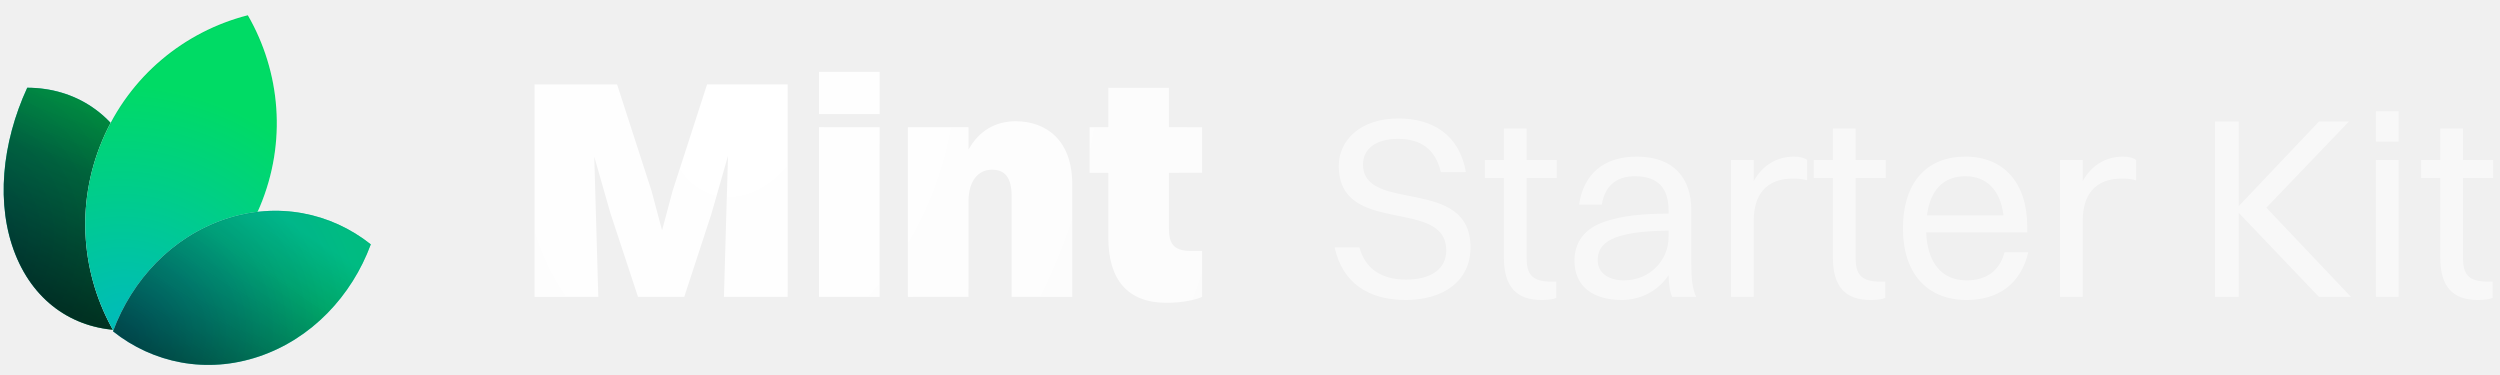
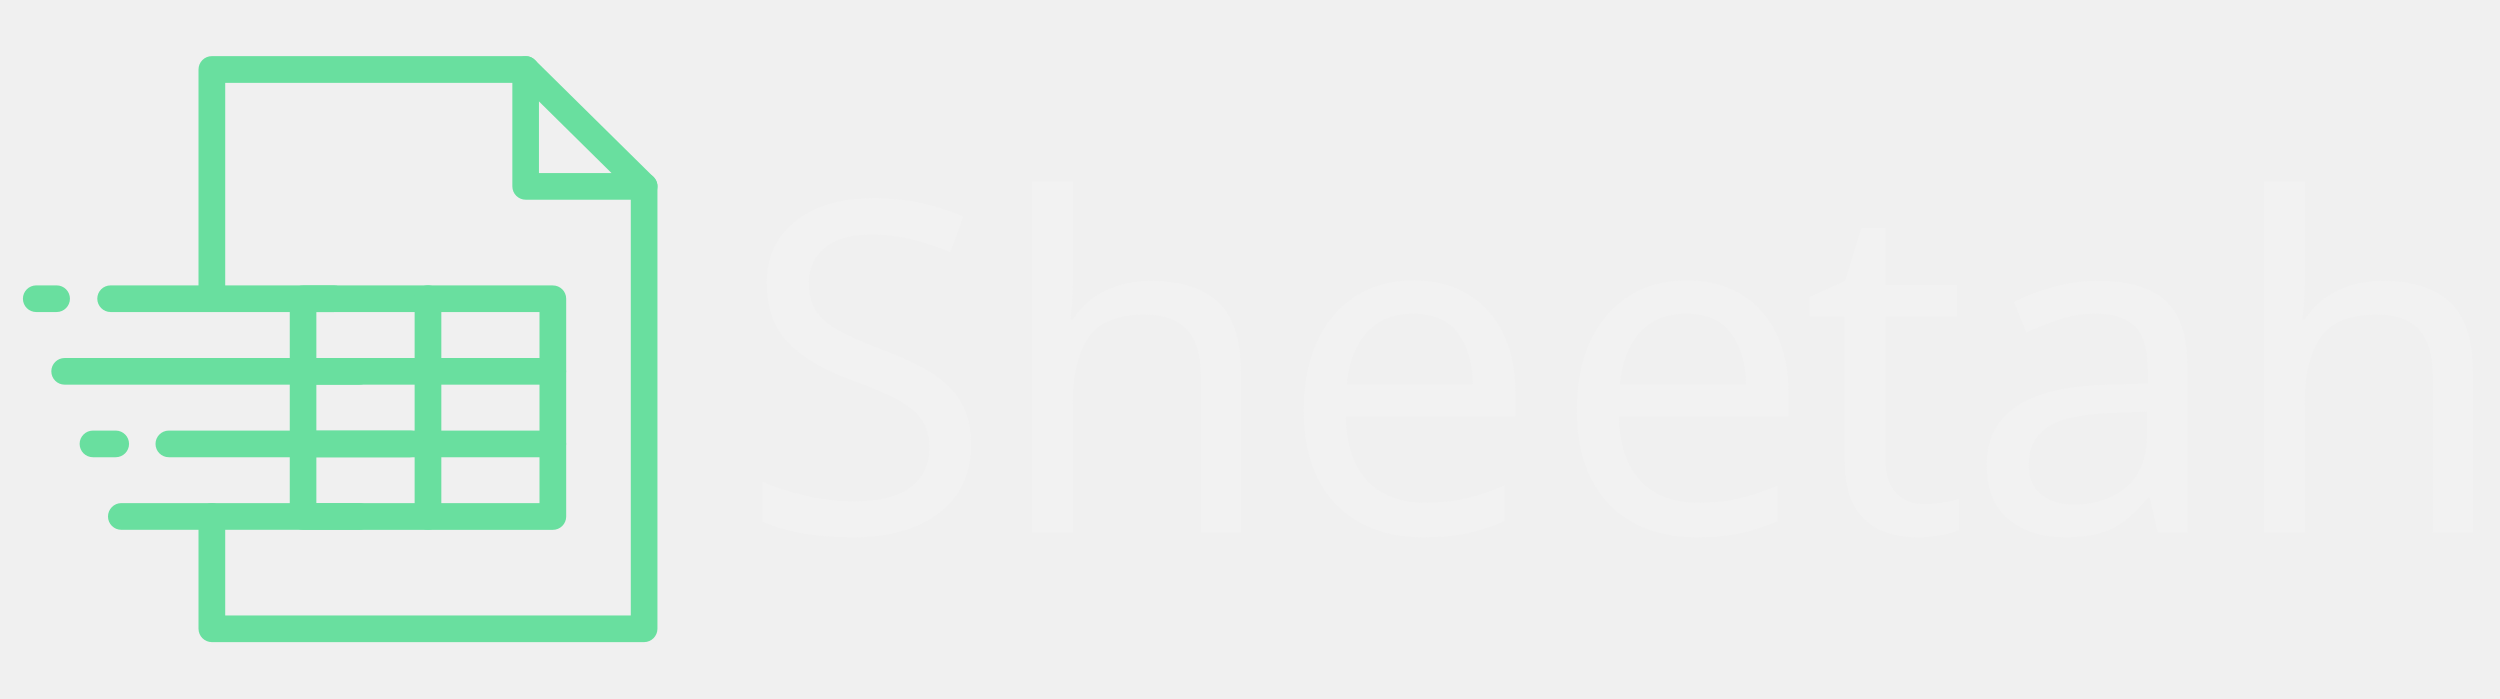
- <svg xmlns="http://www.w3.org/2000/svg" width="160" height="24" viewBox="0 0 160 24" fill="none">
-   <path d="M7.953 21.139C4.896 21.13 2.255 19.458 0.987 16.29C-0.28 13.121 0.109 9.163 1.744 5.615C4.801 5.624 7.442 7.296 8.71 10.465C9.977 13.633 9.588 17.591 7.953 21.139Z" fill="white" />
-   <path d="M7.953 21.139C4.896 21.13 2.255 19.458 0.987 16.29C-0.28 13.121 0.109 9.163 1.744 5.615C4.801 5.624 7.442 7.296 8.71 10.465C9.977 13.633 9.588 17.591 7.953 21.139Z" fill="url(#paint0_radial_115_109)" />
-   <path d="M7.953 21.139C4.896 21.13 2.255 19.458 0.987 16.29C-0.28 13.121 0.109 9.163 1.744 5.615C4.801 5.624 7.442 7.296 8.71 10.465C9.977 13.633 9.588 17.591 7.953 21.139Z" fill="black" fill-opacity="0.5" style="mix-blend-mode:hard-light" />
-   <path d="M7.953 21.139C4.896 21.13 2.255 19.458 0.987 16.29C-0.28 13.121 0.109 9.163 1.744 5.615C4.801 5.624 7.442 7.296 8.71 10.465C9.977 13.633 9.588 17.591 7.953 21.139Z" fill="url(#paint1_linear_115_109)" fill-opacity="0.5" style="mix-blend-mode:hard-light" />
-   <path d="M7.935 21.111C4.897 21.096 2.274 19.431 1.013 16.279C-0.248 13.124 0.136 9.182 1.762 5.643C4.8 5.659 7.423 7.324 8.684 10.476C9.945 13.63 9.561 17.572 7.935 21.111Z" stroke="url(#paint2_linear_115_109)" stroke-opacity="0.05" stroke-width="0.056" />
-   <path d="M7.31 21.257C11.354 20.221 14.884 17.375 16.628 13.236C18.373 9.097 17.945 4.587 15.86 0.976C11.816 2.012 8.287 4.858 6.542 8.998C4.797 13.137 5.225 17.646 7.31 21.257Z" fill="white" />
-   <path d="M7.31 21.257C11.354 20.221 14.884 17.375 16.628 13.236C18.373 9.097 17.945 4.587 15.86 0.976C11.816 2.012 8.287 4.858 6.542 8.998C4.797 13.137 5.225 17.646 7.31 21.257Z" fill="url(#paint3_radial_115_109)" />
-   <path d="M16.602 13.225C14.864 17.349 11.351 20.187 7.324 21.225C5.253 17.624 4.829 13.132 6.568 9.009C8.306 4.885 11.819 2.047 15.846 1.009C17.918 4.61 18.341 9.101 16.602 13.225Z" stroke="url(#paint4_linear_115_109)" stroke-opacity="0.05" stroke-width="0.056" />
-   <path d="M7.234 21.207C9.789 23.237 13.21 23.951 16.577 22.814C19.944 21.677 22.506 18.945 23.73 15.638C21.175 13.608 17.754 12.894 14.387 14.031C11.02 15.168 8.458 17.901 7.234 21.207Z" fill="white" />
-   <path d="M7.234 21.207C9.789 23.237 13.21 23.951 16.577 22.814C19.944 21.677 22.506 18.945 23.73 15.638C21.175 13.608 17.754 12.894 14.387 14.031C11.02 15.168 8.458 17.901 7.234 21.207Z" fill="url(#paint5_radial_115_109)" />
-   <path d="M7.234 21.207C9.789 23.237 13.21 23.951 16.577 22.814C19.944 21.677 22.506 18.945 23.73 15.638C21.175 13.608 17.754 12.894 14.387 14.031C11.02 15.168 8.458 17.901 7.234 21.207Z" fill="black" fill-opacity="0.2" style="mix-blend-mode:hard-light" />
-   <path d="M7.234 21.207C9.789 23.237 13.21 23.951 16.577 22.814C19.944 21.677 22.506 18.945 23.73 15.638C21.175 13.608 17.754 12.894 14.387 14.031C11.02 15.168 8.458 17.901 7.234 21.207Z" fill="url(#paint6_linear_115_109)" fill-opacity="0.5" style="mix-blend-mode:hard-light" />
-   <path d="M16.568 22.787C13.218 23.918 9.814 23.212 7.267 21.198C8.492 17.907 11.044 15.189 14.396 14.058C17.747 12.927 21.15 13.633 23.697 15.648C22.472 18.938 19.92 21.656 16.568 22.787Z" stroke="url(#paint7_linear_115_109)" stroke-opacity="0.05" stroke-width="0.056" />
-   <path d="M34.212 19V5.4H39.492L41.692 12.2L42.372 14.74L43.052 12.2L45.252 5.4H50.412V19H46.332L46.592 9.98L45.532 13.68L43.792 19H40.832L39.052 13.6L38.032 10.02L38.292 19H34.212ZM52.416 7.3V4.6H56.295V7.3H52.416ZM52.416 19V8.14H56.295V19H52.416ZM58.104 19V8.14H61.984V9.58C62.664 8.34 63.744 7.76 65.004 7.76C66.964 7.76 68.624 8.98 68.624 11.78V19H64.744V12.56C64.744 11.34 64.304 10.86 63.484 10.86C62.604 10.86 61.984 11.58 61.984 12.88V19H58.104ZM70.933 15.22V11.06H69.733V8.14H70.933V5.62H74.813V8.14H76.933V11.06H74.813V14.6C74.813 15.5 75.033 16.06 76.213 16.06H76.933V19C76.493 19.2 75.673 19.38 74.653 19.38C72.153 19.38 70.933 17.88 70.933 15.22Z" fill="url(#paint8_radial_115_109)" />
-   <path d="M87.232 10.519C87.232 13.687 94.112 11.229 94.112 15.832C94.112 17.994 92.364 19.198 89.971 19.198C87.562 19.198 85.912 18.093 85.417 15.832H87.001C87.364 17.169 88.371 17.895 89.987 17.895C91.671 17.895 92.561 17.152 92.561 16.03C92.561 12.598 85.681 15.155 85.681 10.618C85.681 9.001 87.034 7.582 89.509 7.582C91.671 7.582 93.403 8.621 93.816 11.014H92.215C91.868 9.529 90.912 8.886 89.476 8.886C88.057 8.886 87.232 9.529 87.232 10.519ZM96.25 16.476V11.393H95.029V10.239H96.25V8.226H97.702V10.239H99.632V11.393H97.702V16.476C97.702 17.532 98.015 18.026 99.302 18.026H99.599V19.066C99.434 19.148 99.071 19.198 98.659 19.198C97.025 19.198 96.25 18.323 96.25 16.476ZM102.516 13.093H101.064C101.345 11.162 102.615 10.024 104.76 10.024C107.103 10.024 108.242 11.393 108.242 13.44V16.888C108.242 17.895 108.324 18.521 108.555 19H107.021C106.856 18.654 106.806 18.142 106.79 17.614C106.047 18.72 104.859 19.198 103.803 19.198C101.988 19.198 100.767 18.357 100.767 16.69C100.767 15.486 101.427 14.611 102.714 14.182C103.902 13.786 105.107 13.687 106.79 13.671V13.473C106.79 12.053 106.13 11.278 104.628 11.278C103.374 11.278 102.698 11.971 102.516 13.093ZM102.252 16.657C102.252 17.465 102.929 17.944 103.952 17.944C105.569 17.944 106.79 16.674 106.79 15.172V14.759C103.061 14.793 102.252 15.585 102.252 16.657ZM110.787 19V10.239H112.239V11.591C112.833 10.519 113.774 10.024 114.83 10.024C115.176 10.024 115.49 10.107 115.655 10.239V11.542C115.407 11.46 115.094 11.427 114.747 11.427C112.998 11.427 112.239 12.515 112.239 14.1V19H110.787ZM117.305 16.476V11.393H116.084V10.239H117.305V8.226H118.757V10.239H120.688V11.393H118.757V16.476C118.757 17.532 119.071 18.026 120.358 18.026H120.655V19.066C120.49 19.148 120.127 19.198 119.714 19.198C118.081 19.198 117.305 18.323 117.305 16.476ZM129.809 16.145C129.33 18.192 127.862 19.198 125.865 19.198C123.324 19.198 121.79 17.482 121.79 14.627C121.79 11.658 123.324 10.024 125.783 10.024C128.258 10.024 129.743 11.723 129.743 14.512V14.875H123.275C123.357 16.838 124.281 17.944 125.865 17.944C127.103 17.944 127.977 17.35 128.291 16.145H129.809ZM125.783 11.278C124.38 11.278 123.539 12.152 123.324 13.786H128.225C128.027 12.169 127.152 11.278 125.783 11.278ZM131.843 19V10.239H133.295V11.591C133.889 10.519 134.829 10.024 135.885 10.024C136.232 10.024 136.545 10.107 136.71 10.239V11.542C136.463 11.46 136.149 11.427 135.803 11.427C134.054 11.427 133.295 12.515 133.295 14.1V19H131.843ZM141.763 19V7.78H143.281V13.192L148.413 7.78H150.327L145.047 13.291L150.459 19H148.413L143.281 13.621V19H141.763ZM152.06 9.067V7.12H153.512V9.067H152.06ZM152.06 19V10.239H153.512V19H152.06ZM156.178 16.476V11.393H154.957V10.239H156.178V8.226H157.63V10.239H159.56V11.393H157.63V16.476C157.63 17.532 157.943 18.026 159.23 18.026H159.527V19.066C159.362 19.148 158.999 19.198 158.587 19.198C156.953 19.198 156.178 18.323 156.178 16.476Z" fill="white" fill-opacity="0.55" />
+ <svg xmlns="http://www.w3.org/2000/svg" id="Layer_1" data-name="Layer 1" viewBox="0 0 513.96 143.56">
  <defs>
-     <radialGradient id="paint0_radial_115_109" cx="0" cy="0" r="1" gradientUnits="userSpaceOnUse" gradientTransform="translate(-3.00503 15.023) rotate(-10.029) scale(17.9572 17.784)">
-       <stop stop-color="#00B0BB" />
-       <stop offset="1" stop-color="#00DB65" />
-     </radialGradient>
-     <linearGradient id="paint1_linear_115_109" x1="7.39" y1="4.813" x2="1.63" y2="18.689" gradientUnits="userSpaceOnUse">
-       <stop stop-color="#18E299" />
-       <stop offset="1" />
-     </linearGradient>
-     <linearGradient id="paint2_linear_115_109" x1="7.948" y1="8.016" x2="1.761" y2="18.746" gradientUnits="userSpaceOnUse">
-       <stop />
-       <stop offset="1" stop-opacity="0" />
-     </linearGradient>
-     <radialGradient id="paint3_radial_115_109" cx="0" cy="0" r="1" gradientUnits="userSpaceOnUse" gradientTransform="translate(8.11404 20.8822) rotate(-75.7542) scale(21.6246 23.7772)">
-       <stop stop-color="#00BBBB" />
-       <stop offset="0.713" stop-color="#00DB65" />
-     </radialGradient>
-     <linearGradient id="paint4_linear_115_109" x1="7.602" y1="5.871" x2="15.556" y2="16.372" gradientUnits="userSpaceOnUse">
-       <stop />
-       <stop offset="1" stop-opacity="0" />
-     </linearGradient>
-     <radialGradient id="paint5_radial_115_109" cx="0" cy="0" r="1" gradientUnits="userSpaceOnUse" gradientTransform="translate(7.84537 21.5181) rotate(-20.3525) scale(18.5603 17.32)">
-       <stop stop-color="#00B0BB" />
-       <stop offset="1" stop-color="#00DB65" />
-     </radialGradient>
-     <linearGradient id="paint6_linear_115_109" x1="16.808" y1="13.007" x2="10.041" y2="22.994" gradientUnits="userSpaceOnUse">
-       <stop stop-color="#00B1BC" />
-       <stop offset="1" />
-     </linearGradient>
-     <linearGradient id="paint7_linear_115_109" x1="16.808" y1="13.007" x2="14.169" y2="23.841" gradientUnits="userSpaceOnUse">
-       <stop />
-       <stop offset="1" stop-opacity="0" />
-     </linearGradient>
-     <radialGradient id="paint8_radial_115_109" cx="0" cy="0" r="1" gradientUnits="userSpaceOnUse" gradientTransform="translate(47.2781 7) rotate(19.0047) scale(67.5582 85.7506)">
-       <stop stop-color="white" />
-       <stop offset="1" stop-color="white" stop-opacity="0.5" />
-     </radialGradient>
+     <style>
+       .cls-1 {
+       fill: #69df9f;
+       }
+ 
+       .cls-3 {
+       letter-spacing: -.02em;
+       }
+ 
+       .cls-4 {
+       letter-spacing: -.01em;
+       }
+ 
+       .cls-5 {
+       fill: #f2f2f2;
+       font-family: NotoSansSC-Regular-83pv-RKSJ-H, 'Noto Sans SC';
+       font-size: 95px;
+       }
+     </style>
  </defs>
+   <g>
+     <path class="cls-1" d="m110.81,14.29c0,1.51-1.23,2.74-2.75,2.74h-61.76v44.37c0,1.52-1.23,2.75-2.75,2.75s-2.74-1.23-2.74-2.75V14.29c0-1.52,1.23-2.75,2.74-2.75h64.51c.18,0,.36.03.52.05.08.01.15.05.23.06.12.03.22.08.32.1.14.06.28.14.41.23.03,0,.04.01.05.03.14.12.27.2.38.32l.2.2c.4.49.63,1.1.63,1.75Z" />
+     <path class="cls-1" d="m135.16,38.31v90.95c0,1.51-1.23,2.75-2.75,2.75H43.55c-1.51,0-2.74-1.24-2.74-2.75v-23.07c0-1.52,1.23-2.76,2.74-2.76s2.75,1.24,2.75,2.76v20.34h83.38V38.31c0-1.52,1.23-2.75,2.74-2.75.67,0,1.27.24,1.75.64l.18.17h.01c.13.13.24.27.33.41.15.23.27.47.35.73.09.26.13.54.13.81Z" />
+     <path class="cls-1" d="m135.04,37.51c-.08-.26-.19-.5-.35-.73-.09-.14-.2-.28-.33-.41h-.01l-.18-.17-23.98-23.66-.2-.2c-.12-.12-.24-.2-.38-.32-.01-.01-.03-.03-.05-.03-.13-.09-.27-.17-.41-.23-.1-.03-.2-.08-.32-.1-.08-.01-.15-.05-.23-.06-.17-.03-.35-.05-.52-.05-.36,0-.72.08-1.06.22-1.02.42-1.69,1.42-1.69,2.53v24.02c0,1.51,1.23,2.74,2.75,2.74h24.35c1.11,0,2.11-.67,2.53-1.7.24-.59.27-1.25.09-1.84Zm-24.24-1.93v-14.73l14.92,14.73h-14.92Z" />
+     <path class="cls-1" d="m113.65,58.68h-51.34c-1.51,0-2.74,1.22-2.74,2.74v44.77c0,1.52,1.23,2.74,2.74,2.74h51.34c1.52,0,2.75-1.22,2.75-2.74v-44.77c0-1.52-1.23-2.74-2.75-2.74Zm-2.74,44.75h-45.87v-39.28h45.87v39.28Z" />
+     <path class="cls-1" d="m90.73,61.41v44.77c0,1.51-1.23,2.74-2.75,2.74s-2.74-1.23-2.74-2.74v-44.77c0-1.43,1.07-2.6,2.46-2.74.09-.01.19-.01.28-.01s.19,0,.28.01c1.39.14,2.47,1.31,2.47,2.74Z" />
+     <path class="cls-1" d="m113.65,79.08h-51.34c-1.52,0-2.74-1.23-2.74-2.74s1.23-2.74,2.74-2.74h51.34c1.52,0,2.74,1.23,2.74,2.74s-1.23,2.74-2.74,2.74Z" />
+     <path class="cls-1" d="m113.65,94h-51.34c-1.52,0-2.74-1.23-2.74-2.74s1.23-2.74,2.74-2.74h51.34c1.52,0,2.74,1.23,2.74,2.74s-1.23,2.74-2.74,2.74Z" />
+     <path class="cls-1" d="m71.38,61.4c0,1.52-1.23,2.75-2.75,2.75H22.75c-1.52,0-2.75-1.23-2.75-2.75s1.23-2.73,2.75-2.73h45.88c1.52,0,2.75,1.22,2.75,2.73Z" />
+     <path class="cls-1" d="m73.87,79.08H13.29c-1.52,0-2.74-1.23-2.74-2.74s1.23-2.74,2.74-2.74h60.58c1.52,0,2.74,1.23,2.74,2.74s-1.23,2.74-2.74,2.74Z" />
+     <path class="cls-1" d="m84.31,94h-49.6c-1.52,0-2.74-1.23-2.74-2.74s1.23-2.74,2.74-2.74h49.6c1.52,0,2.74,1.23,2.74,2.74s-1.23,2.74-2.74,2.74Z" />
+     <path class="cls-1" d="m76.62,106.19c0,1.51-1.23,2.73-2.75,2.73H24.94c-1.51,0-2.74-1.22-2.74-2.73s1.23-2.76,2.74-2.76h48.92c1.52,0,2.75,1.24,2.75,2.76Z" />
+     <path class="cls-1" d="m23.79,94h-4.68c-1.52,0-2.74-1.23-2.74-2.74s1.23-2.74,2.74-2.74h4.68c1.52,0,2.74,1.23,2.74,2.74s-1.23,2.74-2.74,2.74Z" />
+     <path class="cls-1" d="m11.64,64.15h-4.19c-1.52,0-2.74-1.23-2.74-2.74s1.23-2.74,2.74-2.74h4.19c1.52,0,2.74,1.23,2.74,2.74s-1.23,2.74-2.74,2.74Z" />
+   </g>
+   <text class="cls-5" transform="translate(151.94 109.52)">
+     <tspan x="0" y="0">She</tspan>
+     <tspan class="cls-4" x="167.01" y="0">e</tspan>
+     <tspan class="cls-3" x="218.59" y="0">t</tspan>
+     <tspan x="252.13" y="0">ah</tspan>
+   </text>
</svg>
